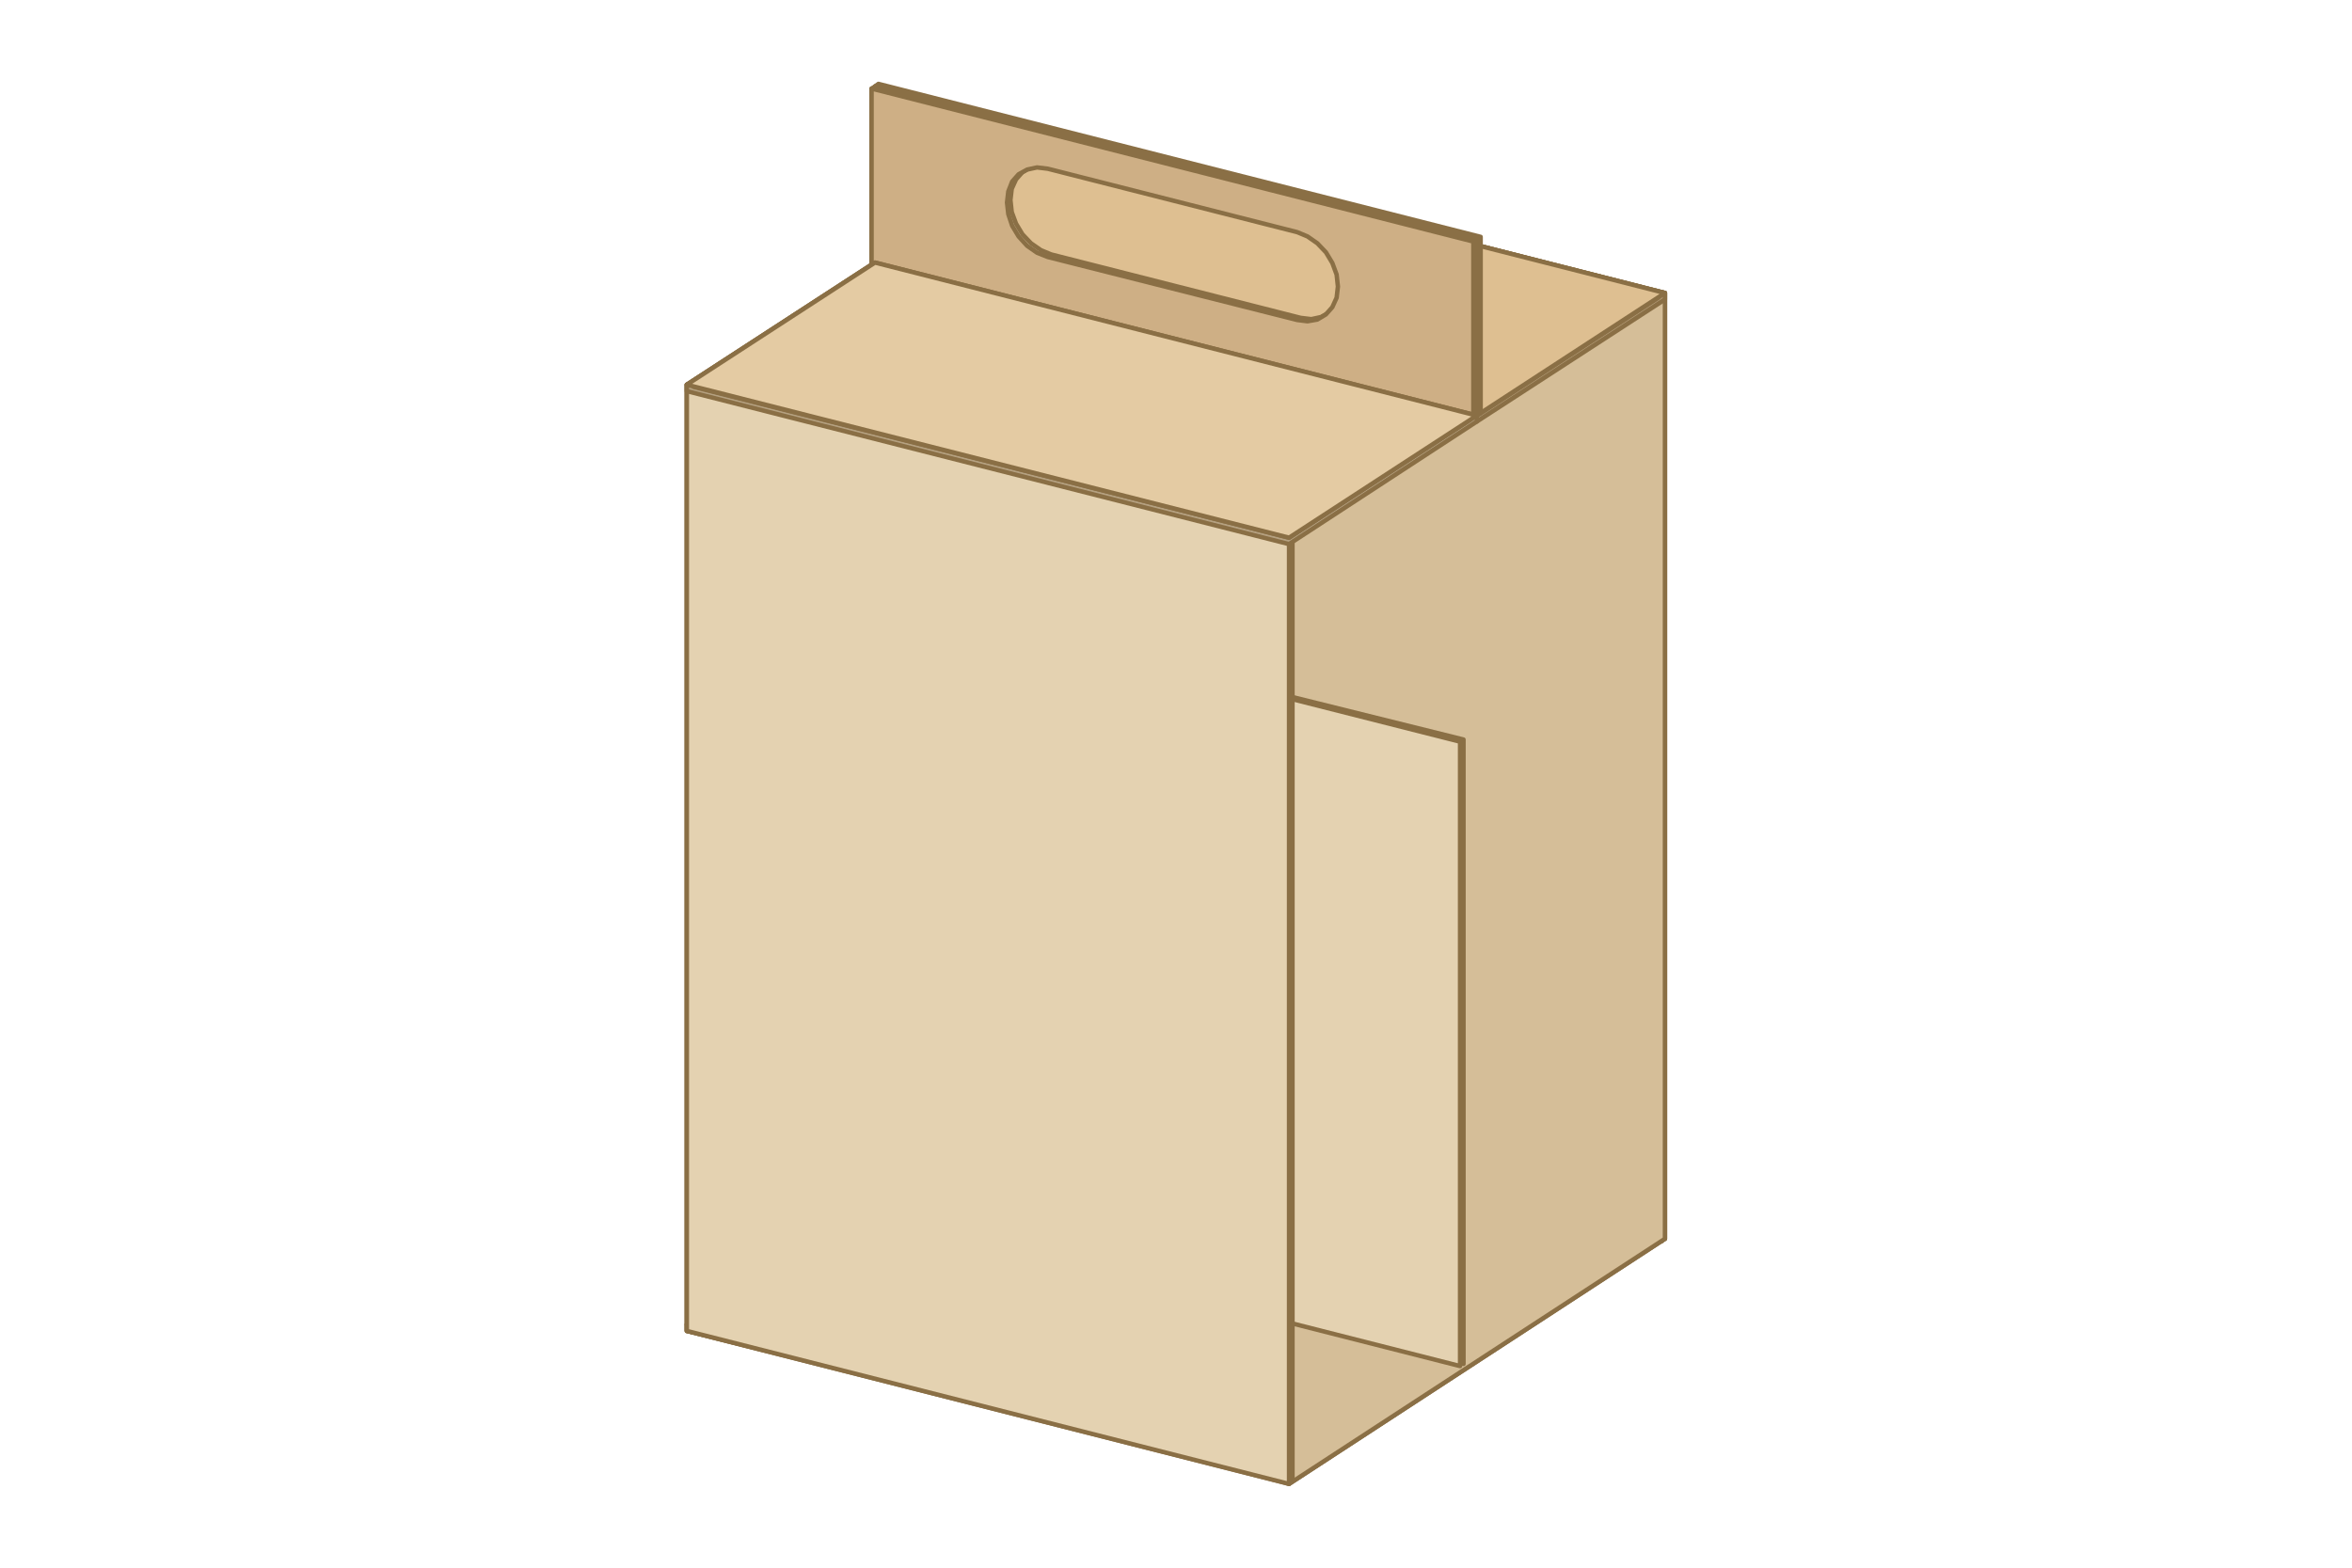
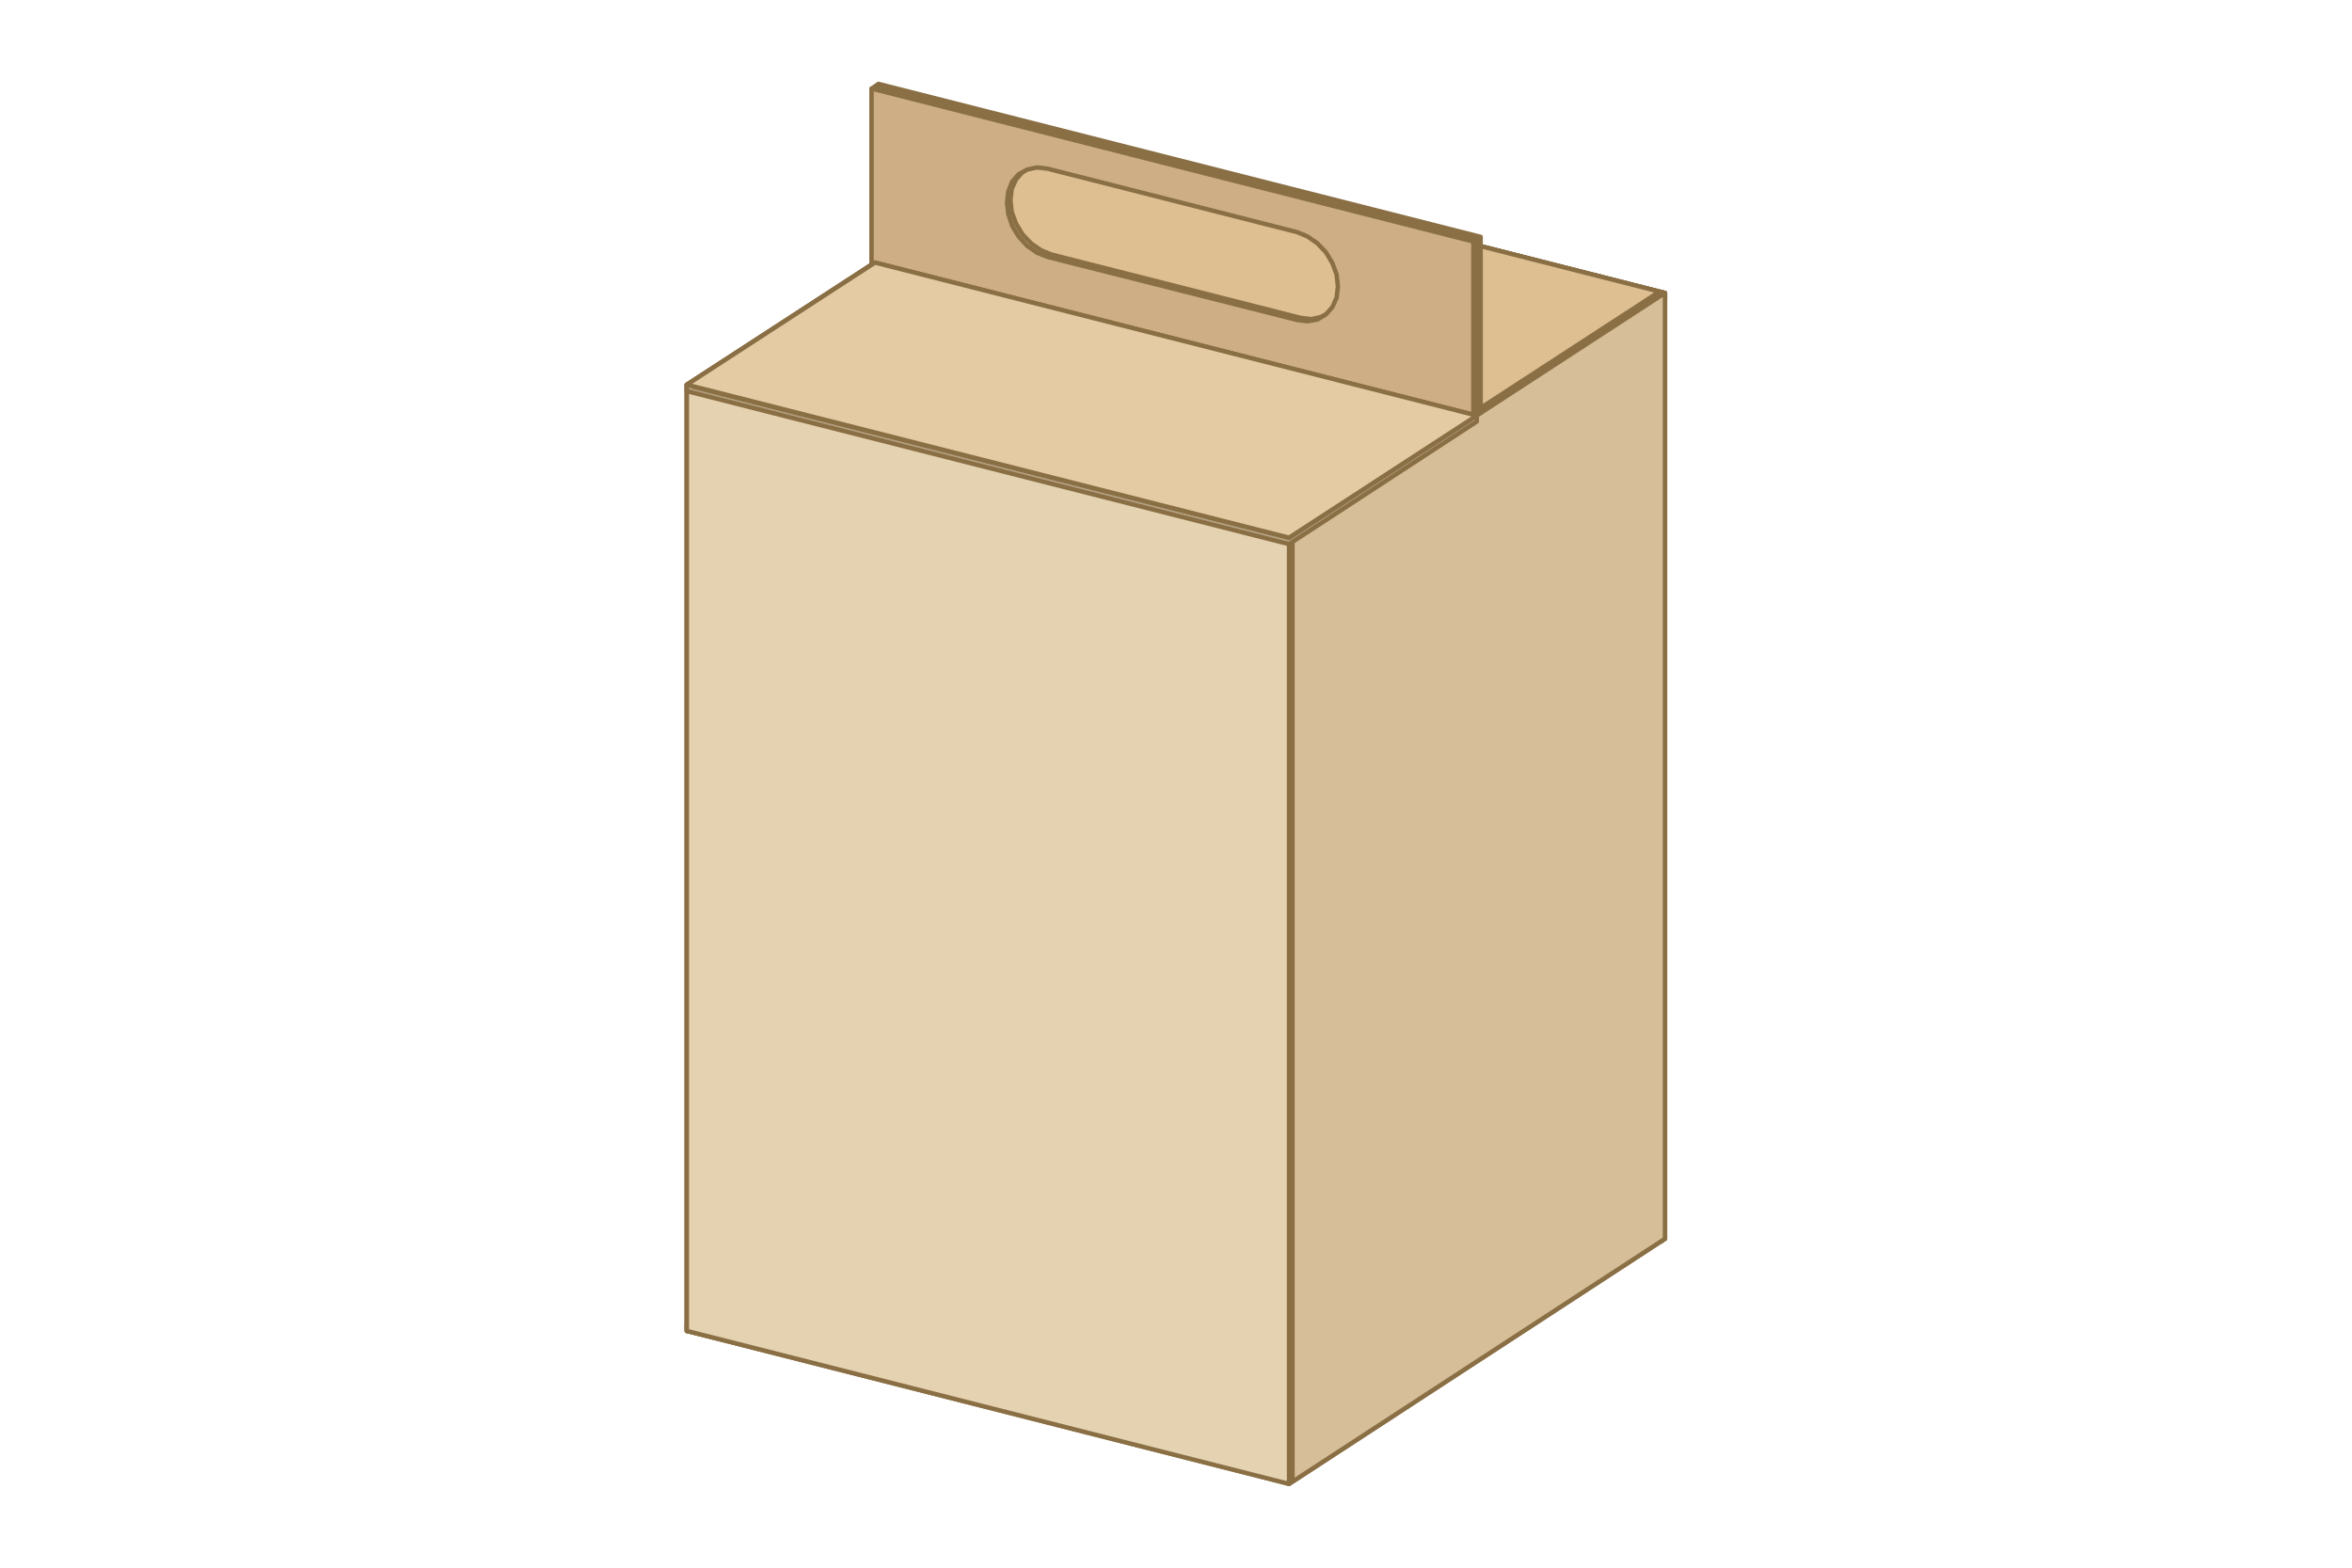
<svg xmlns="http://www.w3.org/2000/svg" width="300" height="200" viewBox="-63.47 -281.97 267.39 365.82">
  <path fill="#a9906d" fill-rule="evenodd" stroke="#8A6F45" stroke-linejoin="round" stroke-width="1.03" d="m43.9-249.3 140.4 35.7V7.1L43-28v-220.7Zm0 220.7L183.5 6.9V-213L43.9-248.5Z" />
  <path fill="#ceaf85" fill-rule="evenodd" stroke="#8A6F45" stroke-linejoin="round" stroke-width="1.03" d="M43-248.7 183.5-213V7.7L43-28Z" />
  <path fill="#b09873" fill-rule="evenodd" stroke="#8A6F45" stroke-linejoin="round" stroke-width="1.03" d="M-43.9 28.6v-220.8l87.8-57.1 1.3.4v220.7l-87.7 57.1Zm1.4-220.4V27.7l86.4-56.3V-248Z" />
  <path fill="#cfb388" fill-rule="evenodd" stroke="#8A6F45" stroke-linejoin="round" stroke-width="1.03" d="m-42.5-191.8 87.7-57.1v220.7l-87.7 57.1Z" />
  <path fill="#a9906d" fill-rule="evenodd" stroke="#8A6F45" stroke-linejoin="round" stroke-width="1.03" d="m-43.9 27.1 59.7-38.8L93 7.9l12.3 47.6v1.4l-10.5 6.9-138.7-35.2ZM93 9.3 15.8-10.3l-58.1 37.8L94.8 62.3l10.2-6.6Z" />
  <path fill="#d5b689" fill-rule="evenodd" stroke="#8A6F45" stroke-linejoin="round" stroke-width="1.03" d="m-43.9 27.1 59.7-38.8L93 7.9l12.3 47.6-10.5 6.8Z" />
-   <path fill="#b5a181" fill-rule="evenodd" stroke="#8A6F45" stroke-linejoin="round" stroke-width="1.03" d="M20 43.3v-145.6l87.7-57.2 1.4.4v145.7L21.3 43.7ZM21.3-102V42.4l86.4-56.2v-144.4Z" />
-   <path fill="#d5be98" fill-rule="evenodd" stroke="#8A6F45" stroke-linejoin="round" stroke-width="1.03" d="M109.1-13.4 21.3 43.7V-102l87.8-57.1Z" />
+   <path fill="#b5a181" fill-rule="evenodd" stroke="#8A6F45" stroke-linejoin="round" stroke-width="1.03" d="M20.8 42.8v-145.7l86.1-56 1.3.3v145.7l-86 56Zm1.4-145.3V41.9l84.7-55.1v-144.5Z" />
+   <path fill="#d5be98" fill-rule="evenodd" stroke="#8A6F45" stroke-linejoin="round" stroke-width="1.03" d="m108.2-12.9-86 56v-145.6l86-56.1Z" />
+   <path fill="#bcac92" fill-rule="evenodd" stroke="#8A6F45" stroke-linejoin="round" stroke-width="1.03" d="M-2.6-144.2 136-109.7V35.9L-2.6 1.5ZM-1.8.9l136.9 34.8v-144.9L-1.8-144Z" />
+   <path fill="#e4d2b1" fill-rule="evenodd" stroke="#8A6F45" stroke-linejoin="round" stroke-width="1.03" d="m-2.6 1.5 137.7 35v-145.7l-137.7-35Z" />
+   <path fill="#b09873" fill-rule="evenodd" stroke="#8A6F45" stroke-linejoin="round" stroke-width="1.03" d="m0-220.7 43.9-28.6 140.4 35.7v1.5l-43.9 28.5L0-219.3ZM140.4-185l42.3-27.5-138.8-35.3-42.3 27.5Z" />
+   <path fill="#debf91" fill-rule="evenodd" stroke="#8A6F45" stroke-linejoin="round" stroke-width="1.03" d="M43.9-249.3 0-220.7 140.4-185l43.9-28.6Z" />
  <path fill="#b5a181" fill-rule="evenodd" stroke="#8A6F45" stroke-linejoin="round" stroke-width="1.03" d="M95.2 63.9v-220.7l87.8-57.1 1.3.3V7.1L96.6 64.3Zm1.4-220.4V63L183 6.8v-219.5Z" />
  <path fill="#d5be98" fill-rule="evenodd" stroke="#8A6F45" stroke-linejoin="round" stroke-width="1.03" d="m184.3-213.6-87.7 57.1V64.3l87.7-57.2Z" />
-   <path fill="#bcac92" fill-rule="evenodd" stroke="#8A6F45" stroke-linejoin="round" stroke-width="1.03" d="m-4-144.5 141.3 35.1V36.3L-4 1.1ZM-3.1.6l139.6 35.5v-145L-3.1-144.3Z" />
-   <path fill="#e4d2b1" fill-rule="evenodd" stroke="#8A6F45" stroke-linejoin="round" stroke-width="1.03" d="m-4 1.1 140.5 35.7v-145.7L-4-144.5Z" />
-   <path fill="#b09873" fill-rule="evenodd" stroke="#8A6F45" stroke-linejoin="round" stroke-width="1.03" d="m0-220.7 43.9-28.6 140.4 35.7v1.5l-43.9 28.5L0-219.3ZM140.4-185l42.3-27.5-138.8-35.3-42.3 27.5Z" />
-   <path fill="#debf91" fill-rule="evenodd" stroke="#8A6F45" stroke-linejoin="round" stroke-width="1.03" d="M43.9-249.3 0-220.7 140.4-185l43.9-28.6Z" />
  <path fill="#bcac92" fill-rule="evenodd" stroke="#8A6F45" stroke-linejoin="round" stroke-width="1.03" d="m.8-262.4 140.5 35.7v41.1L0-220.7v-41.1Zm0 41.1 139.6 35.5v-40.3L.8-261.6Z" />
  <path fill="#e4d2b1" fill-rule="evenodd" stroke="#8A6F45" stroke-linejoin="round" stroke-width="1.03" d="M140.4-185v-41.1L0-261.8v41.1Zm-99.3-37.6-2.4-1-2.3-1.6-2-2.1-1.5-2.5-1-2.7-.3-2.8.3-2.6 1-2.2 1.5-1.7 2-1.2 2.3-.4 2.4.3 58.2 14.7 2.5 1 2.3 1.6 1.9 2.2 1.6 2.5.9 2.7.3 2.7-.3 2.6-.9 2.3-1.6 1.7-1.9 1.1-2.3.5-2.5-.3Z" />
  <path fill="#a9906d" fill-rule="evenodd" stroke="#8A6F45" stroke-linejoin="round" stroke-width="1.03" d="m0-261.8 140.4 35.7v41.1L-.8-220.2v-41.1Zm0 41.1 139.6 35.5v-40.4L0-261.1Z" />
  <path fill="#ceaf85" fill-rule="evenodd" stroke="#8A6F45" stroke-linejoin="round" stroke-width="1.03" d="M-.8-220.2v-41.1l140.4 35.7v41.1Zm99.3 12.9 2.4.3 2.3-.4 2-1.2 1.5-1.7 1-2.2.3-2.6-.3-2.8-1-2.7-1.5-2.5-2-2.1-2.3-1.6-2.4-1-58.2-14.8-2.5-.3-2.3.5-2 1.1-1.5 1.7-.9 2.3-.3 2.6.3 2.7.9 2.7 1.5 2.5 2 2.2 2.3 1.6 2.5 1Z" />
  <path fill="#bcac92" fill-rule="evenodd" stroke="#8A6F45" stroke-linejoin="round" stroke-width="1.03" d="M-43.9-192.2 97.4-157V63.7L-43.9 28.6ZM-43 28 96.6 63.5v-220L-43-191.9Z" />
  <path fill="#e4d2b1" fill-rule="evenodd" stroke="#8A6F45" stroke-linejoin="round" stroke-width="1.03" d="m96.6-156.5-140.5-35.7V28.6L96.6 64.3Z" />
  <path fill="#b5a181" fill-rule="evenodd" stroke="#8A6F45" stroke-linejoin="round" stroke-width="1.03" d="M-43.9-192.2 0-220.7 140.4-185v1.4L96.6-155l-140.5-35.7ZM0-219.3l-42.3 27.6 138.9 35.2 42.2-27.5Z" />
  <path fill="#e4cba3" fill-rule="evenodd" stroke="#8A6F45" stroke-linejoin="round" stroke-width="1.03" d="m96.6-156.5 43.8-28.5L0-220.7l-43.9 28.5Z" />
</svg>
